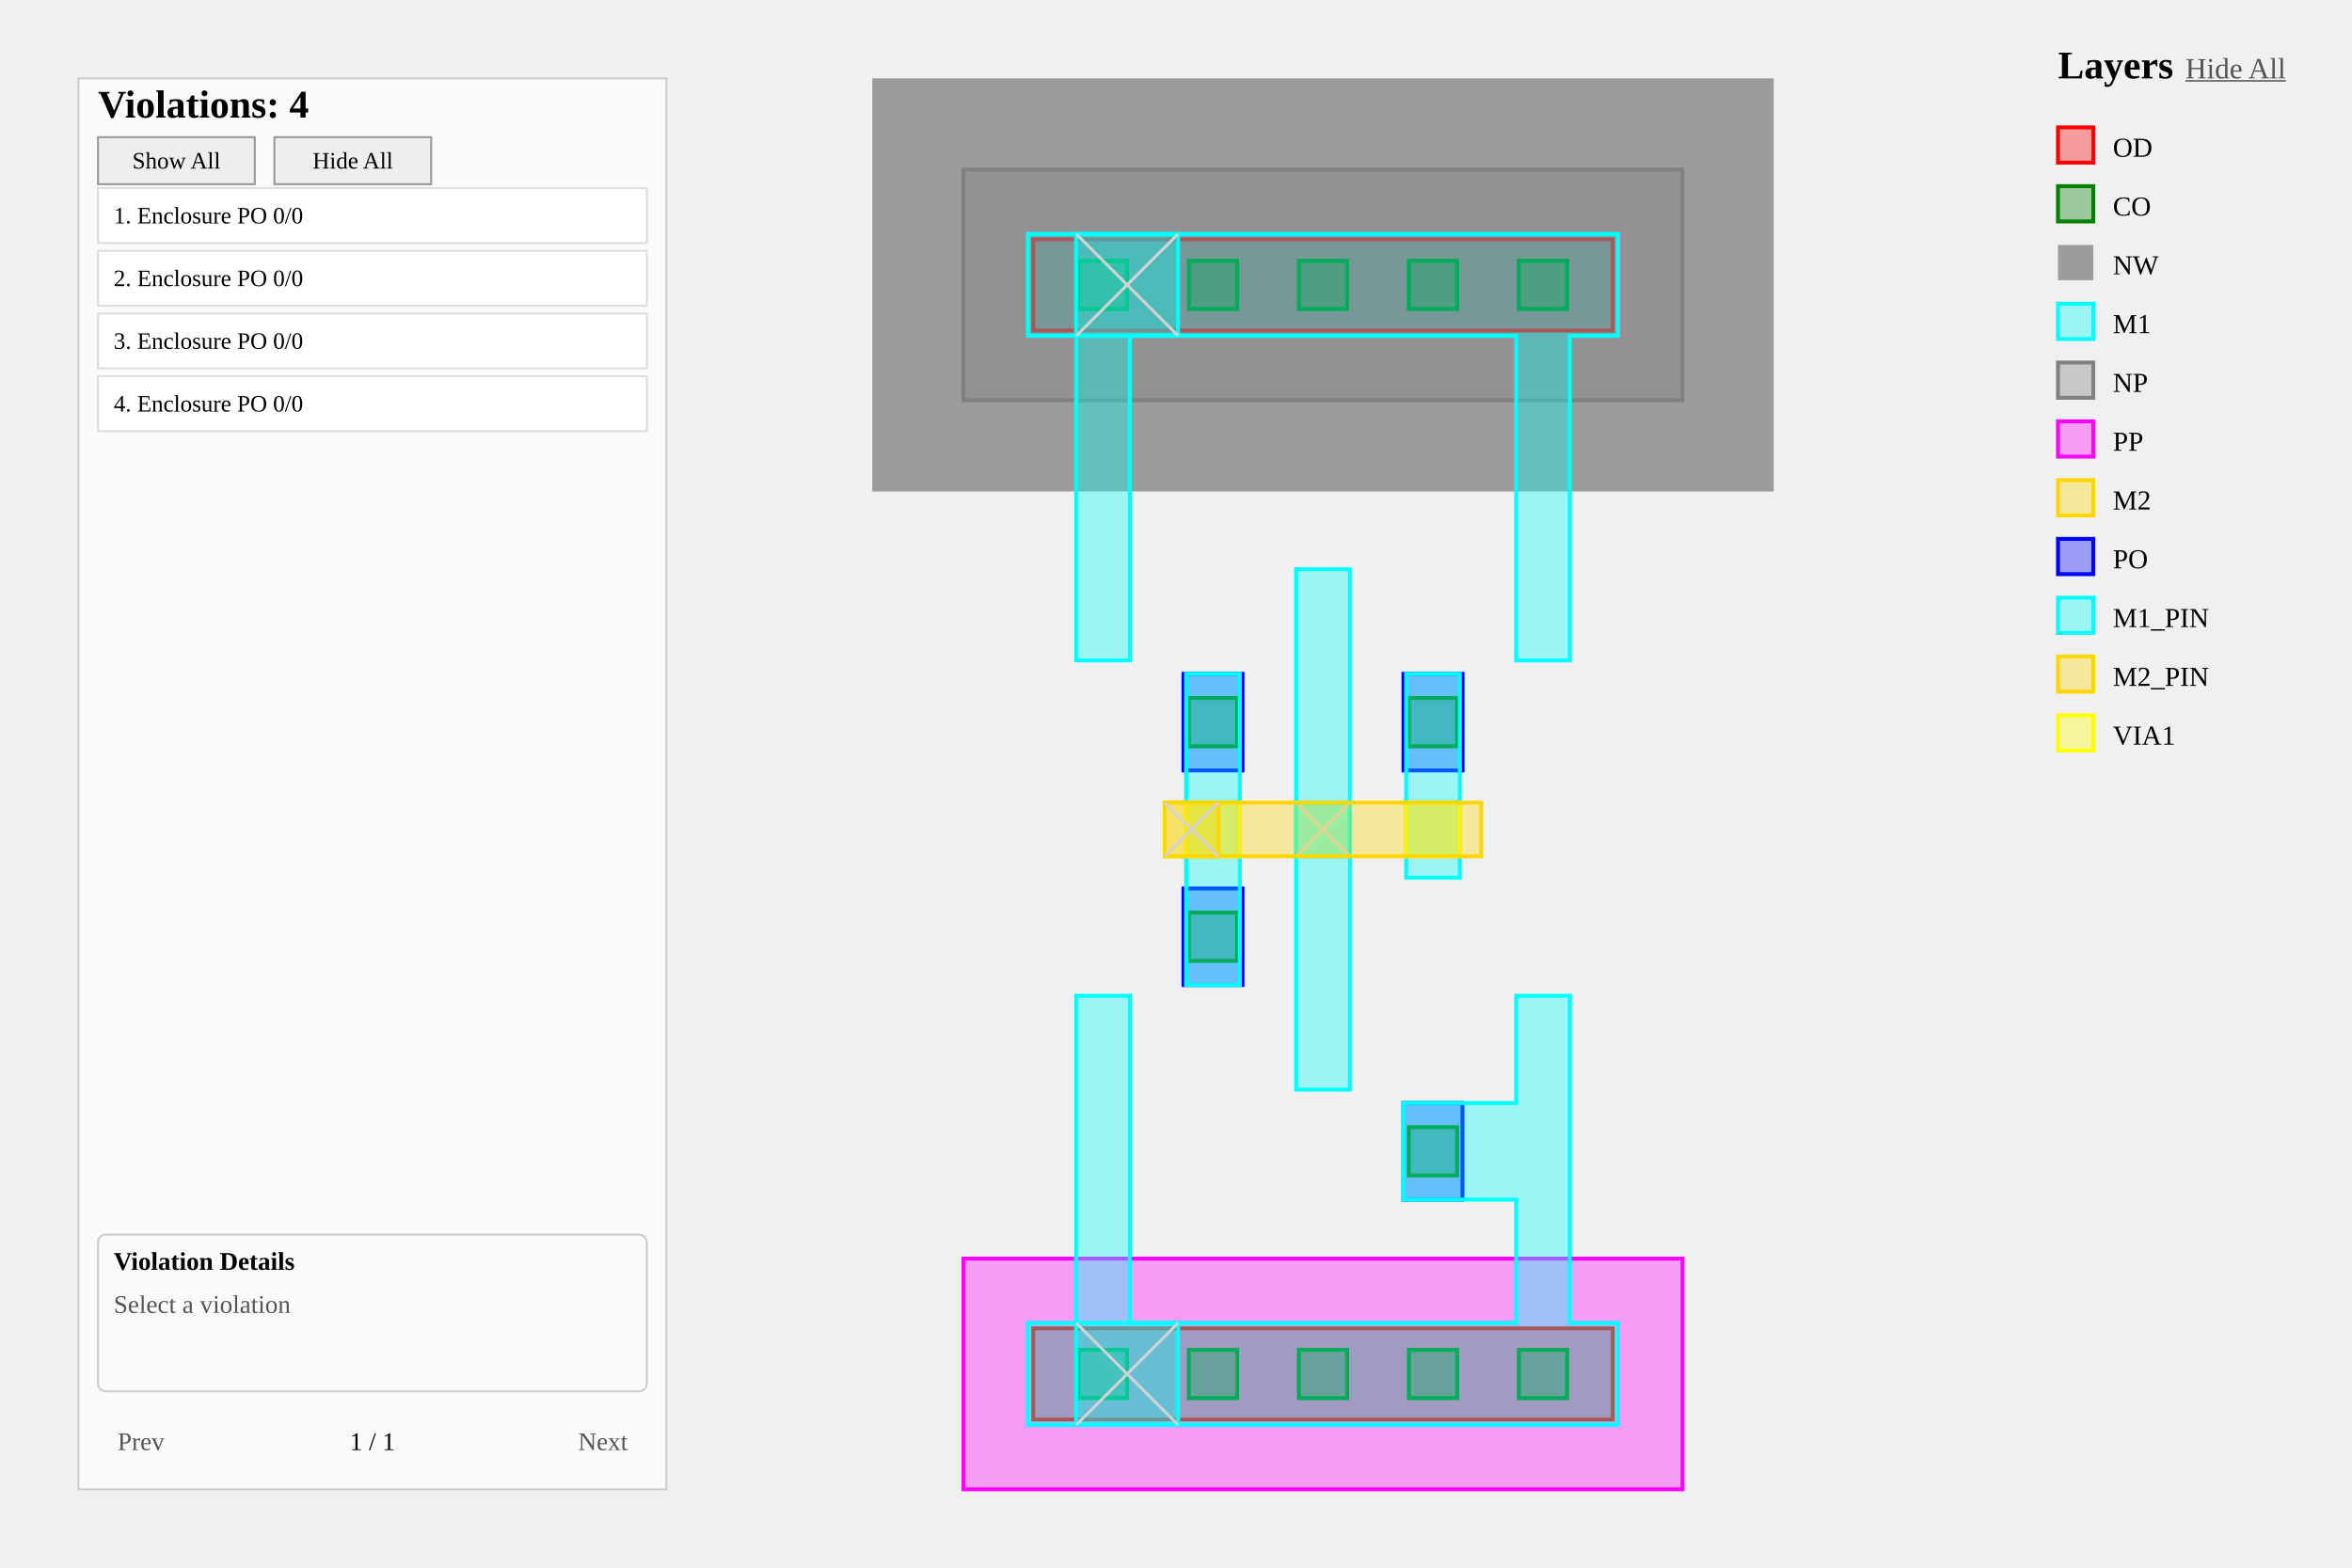
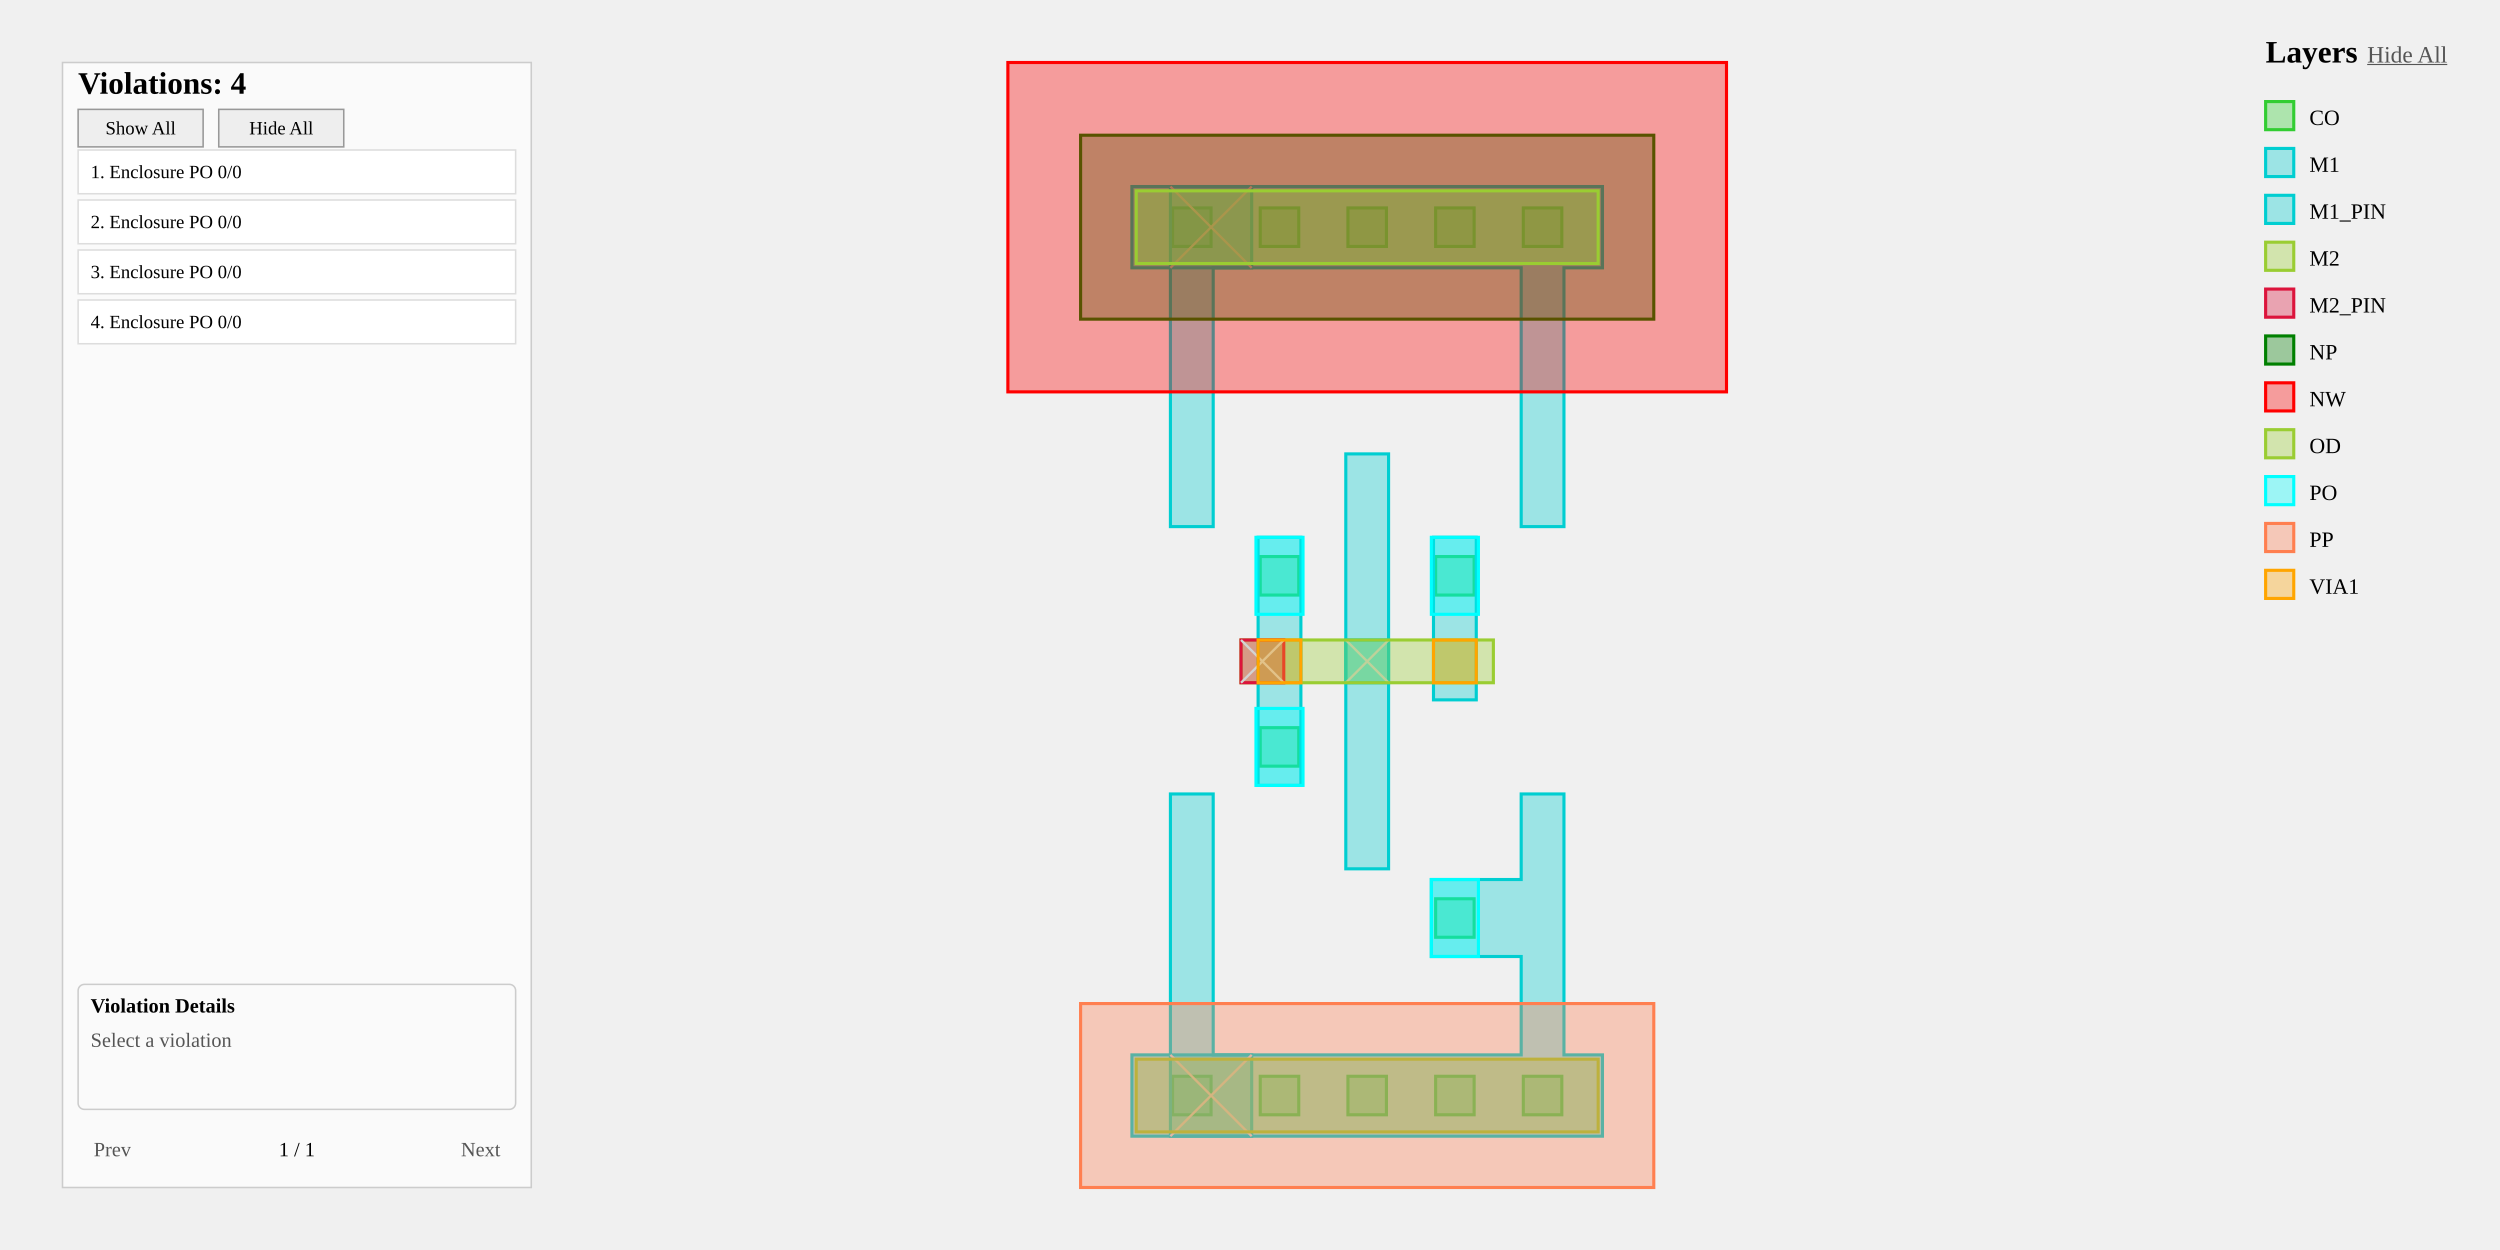
- <svg xmlns="http://www.w3.org/2000/svg" width="100%" height="90vh" viewBox="0 0 1200 800" preserveAspectRatio="xMidYMid meet">
+ <svg xmlns="http://www.w3.org/2000/svg" viewBox="0 0 1600 800" preserveAspectRatio="xMidYMid meet" style="width: 100%; height: auto; display: block;">
  <style>
    .violation-label {
      visibility: hidden;
      pointer-events: none;
    }
    .violation-overlay:hover .violation-label {
      visibility: visible;
    }
    .violation-overlay {
      cursor: pointer;
    }
    .legend-item.disabled .legend-label {
      fill: darkgray;
    }
    .legend-item.disabled rect {
      opacity: 0.35;
    }
    .violation-list-item.active rect {
      fill: #ffeaea;
      stroke: #cc0000;
    }
    .violation-list-item.active text {
      fill: #990000;
    }
  </style>
  <g id="layout">
-     <g class="shape layer-NW">
-       <polygon points="445.038,250.798 445.038,40 904.962,40 904.962,250.798 " fill="cream" fill-opacity="0.35" stroke="cream" stroke-width="2" />
-     </g>
-     <g class="shape layer-PO">
-       <polygon points="633.934,453.384 603.822,453.384 603.822,502.662 633.934,502.662 " fill="blue" fill-opacity="0.35" stroke="blue" stroke-width="2" />
-     </g>
-     <g class="shape layer-PO">
-       <polygon points="603.821,393.156 633.935,393.156 633.935,343.878 603.821,343.878 " fill="blue" fill-opacity="0.35" stroke="blue" stroke-width="2" />
-     </g>
-     <g class="shape layer-PO">
-       <polygon points="716.065,393.156 746.179,393.156 746.179,343.878 716.065,343.878 " fill="blue" fill-opacity="0.35" stroke="blue" stroke-width="2" />
-     </g>
-     <g class="shape layer-PO">
-       <polygon points="716.065,612.167 746.179,612.167 746.179,562.89 716.065,562.89 " fill="blue" fill-opacity="0.35" stroke="blue" stroke-width="2" />
-     </g>
-     <g class="shape layer-NP">
-       <polygon points="491.578,204.259 491.578,86.54 858.422,86.54 858.422,204.259 " fill="gray" fill-opacity="0.35" stroke="gray" stroke-width="2" />
-     </g>
-     <g class="shape layer-PP">
-       <polygon points="491.578,760 491.578,642.281 858.422,642.281 858.422,760 " fill="magenta" fill-opacity="0.35" stroke="magenta" stroke-width="2" />
-     </g>
-     <g class="shape layer-OD">
-       <polygon points="527.167,168.669 527.167,122.129 822.833,122.129 822.833,168.669 " fill="red" fill-opacity="0.35" stroke="red" stroke-width="2" />
-     </g>
-     <g class="shape layer-OD">
-       <polygon points="527.167,724.411 527.167,677.871 822.833,677.871 822.833,724.411 " fill="red" fill-opacity="0.35" stroke="red" stroke-width="2" />
-     </g>
-     <g class="shape layer-CO">
-       <polygon points="774.924,157.719 799.563,157.719 799.563,133.08 774.924,133.08 " fill="green" fill-opacity="0.35" stroke="green" stroke-width="2" />
-     </g>
-     <g class="shape layer-CO">
-       <polygon points="718.802,157.719 743.441,157.719 743.441,133.08 718.802,133.08 " fill="green" fill-opacity="0.35" stroke="green" stroke-width="2" />
-     </g>
-     <g class="shape layer-CO">
-       <polygon points="662.681,157.719 687.319,157.719 687.319,133.08 662.681,133.08 " fill="green" fill-opacity="0.35" stroke="green" stroke-width="2" />
-     </g>
-     <g class="shape layer-CO">
-       <polygon points="606.559,157.719 631.198,157.719 631.198,133.08 606.559,133.08 " fill="green" fill-opacity="0.35" stroke="green" stroke-width="2" />
-     </g>
-     <g class="shape layer-CO">
-       <polygon points="550.437,157.719 575.076,157.719 575.076,133.08 550.437,133.08 " fill="green" fill-opacity="0.35" stroke="green" stroke-width="2" />
-     </g>
-     <g class="shape layer-CO">
-       <polygon points="774.924,713.46 799.563,713.46 799.563,688.821 774.924,688.821 " fill="green" fill-opacity="0.35" stroke="green" stroke-width="2" />
-     </g>
-     <g class="shape layer-CO">
-       <polygon points="718.802,713.46 743.441,713.46 743.441,688.821 718.802,688.821 " fill="green" fill-opacity="0.35" stroke="green" stroke-width="2" />
-     </g>
-     <g class="shape layer-CO">
-       <polygon points="662.681,713.46 687.319,713.46 687.319,688.821 662.681,688.821 " fill="green" fill-opacity="0.35" stroke="green" stroke-width="2" />
-     </g>
-     <g class="shape layer-CO">
-       <polygon points="606.559,713.46 631.198,713.46 631.198,688.821 606.559,688.821 " fill="green" fill-opacity="0.35" stroke="green" stroke-width="2" />
-     </g>
-     <g class="shape layer-CO">
-       <polygon points="550.437,713.46 575.076,713.46 575.076,688.821 550.437,688.821 " fill="green" fill-opacity="0.35" stroke="green" stroke-width="2" />
-     </g>
-     <g class="shape layer-CO">
-       <polygon points="606.559,380.837 631.198,380.837 631.198,356.198 606.559,356.198 " fill="green" fill-opacity="0.35" stroke="green" stroke-width="2" />
-     </g>
-     <g class="shape layer-CO">
-       <polygon points="718.802,380.837 743.441,380.837 743.441,356.198 718.802,356.198 " fill="green" fill-opacity="0.35" stroke="green" stroke-width="2" />
-     </g>
-     <g class="shape layer-CO">
-       <polygon points="606.559,490.342 631.198,490.342 631.198,465.703 606.559,465.703 " fill="green" fill-opacity="0.35" stroke="green" stroke-width="2" />
-     </g>
-     <g class="shape layer-CO">
-       <polygon points="718.802,599.848 743.441,599.848 743.441,575.209 718.802,575.209 " fill="green" fill-opacity="0.35" stroke="green" stroke-width="2" />
-     </g>
-     <g class="shape layer-M1">
-       <polygon points="576.444,171.408 773.555,171.408 773.555,337.034 800.931,337.034 800.931,171.408 825.571,171.408 825.571,119.392 800.931,119.392 773.555,119.392 576.444,119.392 549.068,119.392 524.43,119.392 524.43,171.408 549.068,171.408 549.068,337.034 576.444,337.034 " fill="cyan" fill-opacity="0.35" stroke="cyan" stroke-width="2" />
-     </g>
-     <g class="shape layer-M1">
-       <polygon points="825.571,675.133 800.931,675.133 800.931,612.168 800.931,508.136 798.195,508.136 773.555,508.136 773.555,562.89 743.441,562.89 718.803,562.89 716.065,562.89 716.065,612.168 773.555,612.168 773.555,675.133 576.444,675.133 576.444,508.136 573.708,508.136 549.068,508.136 549.068,675.133 524.43,675.133 524.43,727.149 825.571,727.149 " fill="cyan" fill-opacity="0.35" stroke="cyan" stroke-width="2" />
-     </g>
-     <g class="shape layer-M1">
-       <polygon points="632.566,343.878 631.198,343.878 606.558,343.878 605.19,343.878 605.19,502.662 632.566,502.662 " fill="cyan" fill-opacity="0.35" stroke="cyan" stroke-width="2" />
-     </g>
-     <g class="shape layer-M1">
-       <polygon points="744.811,343.878 743.441,343.878 718.803,343.878 717.433,343.878 717.433,447.908 744.811,447.908 " fill="cyan" fill-opacity="0.35" stroke="cyan" stroke-width="2" />
-     </g>
-     <g class="shape layer-M1">
-       <polygon points="661.312,556.046 661.312,290.494 688.688,290.494 688.688,556.046 " fill="cyan" fill-opacity="0.35" stroke="cyan" stroke-width="2" />
-     </g>
-     <g class="shape layer-M1_PIN">
-       <polygon points="661.312,436.958 688.688,436.958 688.688,409.582 661.312,409.582 " fill="cyan" fill-opacity="0.35" stroke="cyan" stroke-width="2" />
-       <line x1="661.312" y1="409.582" x2="688.688" y2="436.958" stroke="lightgray" stroke-width="1.5" />
-       <line x1="661.312" y1="436.958" x2="688.688" y2="409.582" stroke="lightgray" stroke-width="1.5" />
-     </g>
-     <g class="shape layer-M1_PIN">
-       <polygon points="549.068,171.407 601.084,171.407 601.084,119.392 549.068,119.392 " fill="cyan" fill-opacity="0.35" stroke="cyan" stroke-width="2" />
-       <line x1="549.068" y1="119.392" x2="601.084" y2="171.407" stroke="lightgray" stroke-width="1.5" />
-       <line x1="549.068" y1="171.407" x2="601.084" y2="119.392" stroke="lightgray" stroke-width="1.5" />
-     </g>
-     <g class="shape layer-M1_PIN">
-       <polygon points="549.068,727.148 601.084,727.148 601.084,675.133 549.068,675.133 " fill="cyan" fill-opacity="0.35" stroke="cyan" stroke-width="2" />
-       <line x1="549.068" y1="675.133" x2="601.084" y2="727.148" stroke="lightgray" stroke-width="1.5" />
-       <line x1="549.068" y1="727.148" x2="601.084" y2="675.133" stroke="lightgray" stroke-width="1.5" />
-     </g>
-     <g class="shape layer-VIA1">
-       <polygon points="717.433,436.958 744.81,436.958 744.81,409.582 717.433,409.582 " fill="yellow" fill-opacity="0.35" stroke="yellow" stroke-width="2" />
-     </g>
-     <g class="shape layer-VIA1">
-       <polygon points="605.19,436.958 632.567,436.958 632.567,409.582 605.19,409.582 " fill="yellow" fill-opacity="0.35" stroke="yellow" stroke-width="2" />
-     </g>
-     <g class="shape layer-M2">
-       <polygon points="643.517,436.959 755.759,436.959 755.759,409.581 706.484,409.581 643.517,409.581 594.24,409.581 594.24,436.959 " fill="gold" fill-opacity="0.35" stroke="gold" stroke-width="2" />
-     </g>
-     <g class="shape layer-M2_PIN">
-       <polygon points="594.24,436.958 621.616,436.958 621.616,409.582 594.24,409.582 " fill="gold" fill-opacity="0.35" stroke="gold" stroke-width="2" />
-       <line x1="594.24" y1="409.582" x2="621.616" y2="436.958" stroke="lightgray" stroke-width="1.5" />
-       <line x1="594.24" y1="436.958" x2="621.616" y2="409.582" stroke="lightgray" stroke-width="1.5" />
+     <g class="shape" data-layer="CO">
+       <polygon points="974.924,157.719 999.563,157.719 999.563,133.08 974.924,133.08 " fill="limegreen" fill-opacity="0.35" stroke="limegreen" stroke-width="2" />
+     </g>
+     <g class="shape" data-layer="CO">
+       <polygon points="918.802,157.719 943.441,157.719 943.441,133.08 918.802,133.08 " fill="limegreen" fill-opacity="0.35" stroke="limegreen" stroke-width="2" />
+     </g>
+     <g class="shape" data-layer="CO">
+       <polygon points="862.681,157.719 887.319,157.719 887.319,133.08 862.681,133.08 " fill="limegreen" fill-opacity="0.35" stroke="limegreen" stroke-width="2" />
+     </g>
+     <g class="shape" data-layer="CO">
+       <polygon points="806.559,157.719 831.198,157.719 831.198,133.08 806.559,133.08 " fill="limegreen" fill-opacity="0.35" stroke="limegreen" stroke-width="2" />
+     </g>
+     <g class="shape" data-layer="CO">
+       <polygon points="750.437,157.719 775.076,157.719 775.076,133.08 750.437,133.08 " fill="limegreen" fill-opacity="0.35" stroke="limegreen" stroke-width="2" />
+     </g>
+     <g class="shape" data-layer="CO">
+       <polygon points="974.924,713.46 999.563,713.46 999.563,688.821 974.924,688.821 " fill="limegreen" fill-opacity="0.35" stroke="limegreen" stroke-width="2" />
+     </g>
+     <g class="shape" data-layer="CO">
+       <polygon points="918.802,713.46 943.441,713.46 943.441,688.821 918.802,688.821 " fill="limegreen" fill-opacity="0.35" stroke="limegreen" stroke-width="2" />
+     </g>
+     <g class="shape" data-layer="CO">
+       <polygon points="862.681,713.46 887.319,713.46 887.319,688.821 862.681,688.821 " fill="limegreen" fill-opacity="0.35" stroke="limegreen" stroke-width="2" />
+     </g>
+     <g class="shape" data-layer="CO">
+       <polygon points="806.559,713.46 831.198,713.46 831.198,688.821 806.559,688.821 " fill="limegreen" fill-opacity="0.35" stroke="limegreen" stroke-width="2" />
+     </g>
+     <g class="shape" data-layer="CO">
+       <polygon points="750.437,713.46 775.076,713.46 775.076,688.821 750.437,688.821 " fill="limegreen" fill-opacity="0.35" stroke="limegreen" stroke-width="2" />
+     </g>
+     <g class="shape" data-layer="CO">
+       <polygon points="806.559,380.837 831.198,380.837 831.198,356.198 806.559,356.198 " fill="limegreen" fill-opacity="0.35" stroke="limegreen" stroke-width="2" />
+     </g>
+     <g class="shape" data-layer="CO">
+       <polygon points="918.802,380.837 943.441,380.837 943.441,356.198 918.802,356.198 " fill="limegreen" fill-opacity="0.35" stroke="limegreen" stroke-width="2" />
+     </g>
+     <g class="shape" data-layer="CO">
+       <polygon points="806.559,490.342 831.198,490.342 831.198,465.703 806.559,465.703 " fill="limegreen" fill-opacity="0.35" stroke="limegreen" stroke-width="2" />
+     </g>
+     <g class="shape" data-layer="CO">
+       <polygon points="918.802,599.848 943.441,599.848 943.441,575.209 918.802,575.209 " fill="limegreen" fill-opacity="0.35" stroke="limegreen" stroke-width="2" />
+     </g>
+     <g class="shape" data-layer="M1">
+       <polygon points="776.445,171.407 973.555,171.407 973.555,337.034 1000.93,337.034 1000.93,171.407 1025.57,171.407 1025.57,119.392 1000.93,119.392 973.555,119.392 776.445,119.392 749.068,119.392 724.43,119.392 724.43,171.407 749.068,171.407 749.068,337.034 776.445,337.034 " fill="darkturquoise" fill-opacity="0.35" stroke="darkturquoise" stroke-width="2" />
+     </g>
+     <g class="shape" data-layer="M1">
+       <polygon points="1025.57,675.133 1000.93,675.133 1000.93,612.167 1000.93,508.137 998.194,508.137 973.555,508.137 973.555,562.89 943.441,562.89 918.802,562.89 916.065,562.89 916.065,612.167 973.555,612.167 973.555,675.133 776.445,675.133 776.445,508.137 773.707,508.137 749.068,508.137 749.068,675.133 724.43,675.133 724.43,727.148 1025.57,727.148 " fill="darkturquoise" fill-opacity="0.35" stroke="darkturquoise" stroke-width="2" />
+     </g>
+     <g class="shape" data-layer="M1">
+       <polygon points="832.567,343.878 831.198,343.878 806.559,343.878 805.19,343.878 805.19,502.662 832.567,502.662 " fill="darkturquoise" fill-opacity="0.35" stroke="darkturquoise" stroke-width="2" />
+     </g>
+     <g class="shape" data-layer="M1">
+       <polygon points="944.81,343.878 943.441,343.878 918.802,343.878 917.433,343.878 917.433,447.909 944.81,447.909 " fill="darkturquoise" fill-opacity="0.35" stroke="darkturquoise" stroke-width="2" />
+     </g>
+     <g class="shape" data-layer="M1">
+       <polygon points="861.312,556.046 861.312,290.494 888.688,290.494 888.688,556.046 " fill="darkturquoise" fill-opacity="0.35" stroke="darkturquoise" stroke-width="2" />
+     </g>
+     <g class="shape" data-layer="M1_PIN">
+       <polygon points="861.312,436.958 888.688,436.958 888.688,409.582 861.312,409.582 " fill="darkturquoise" fill-opacity="0.35" stroke="darkturquoise" stroke-width="2" />
+       <line x1="861.312" y1="409.582" x2="888.688" y2="436.958" stroke="lightgray" stroke-width="1.5" />
+       <line x1="861.312" y1="436.958" x2="888.688" y2="409.582" stroke="lightgray" stroke-width="1.5" />
+     </g>
+     <g class="shape" data-layer="M1_PIN">
+       <polygon points="749.068,171.407 801.084,171.407 801.084,119.392 749.068,119.392 " fill="darkturquoise" fill-opacity="0.35" stroke="darkturquoise" stroke-width="2" />
+       <line x1="749.068" y1="119.392" x2="801.084" y2="171.407" stroke="lightgray" stroke-width="1.5" />
+       <line x1="749.068" y1="171.407" x2="801.084" y2="119.392" stroke="lightgray" stroke-width="1.5" />
+     </g>
+     <g class="shape" data-layer="M1_PIN">
+       <polygon points="749.068,727.148 801.084,727.148 801.084,675.133 749.068,675.133 " fill="darkturquoise" fill-opacity="0.35" stroke="darkturquoise" stroke-width="2" />
+       <line x1="749.068" y1="675.133" x2="801.084" y2="727.148" stroke="lightgray" stroke-width="1.5" />
+       <line x1="749.068" y1="727.148" x2="801.084" y2="675.133" stroke="lightgray" stroke-width="1.5" />
+     </g>
+     <g class="shape" data-layer="M2">
+       <polygon points="843.517,436.958 955.76,436.958 955.76,409.582 906.483,409.582 843.517,409.582 794.24,409.582 794.24,436.958 " fill="yellowgreen" fill-opacity="0.35" stroke="yellowgreen" stroke-width="2" />
+     </g>
+     <g class="shape" data-layer="M2_PIN">
+       <polygon points="794.24,436.958 821.616,436.958 821.616,409.582 794.24,409.582 " fill="crimson" fill-opacity="0.35" stroke="crimson" stroke-width="2" />
+       <line x1="794.24" y1="409.582" x2="821.616" y2="436.958" stroke="lightgray" stroke-width="1.5" />
+       <line x1="794.24" y1="436.958" x2="821.616" y2="409.582" stroke="lightgray" stroke-width="1.5" />
+     </g>
+     <g class="shape" data-layer="NP">
+       <polygon points="691.578,204.259 691.578,86.54 1058.42,86.54 1058.42,204.259 " fill="green" fill-opacity="0.35" stroke="green" stroke-width="2" />
+     </g>
+     <g class="shape" data-layer="NW">
+       <polygon points="645.038,250.798 645.038,40 1104.96,40 1104.96,250.798 " fill="red" fill-opacity="0.35" stroke="red" stroke-width="2" />
+     </g>
+     <g class="shape" data-layer="OD">
+       <polygon points="727.167,168.669 727.167,122.129 1022.83,122.129 1022.83,168.669 " fill="yellowgreen" fill-opacity="0.35" stroke="yellowgreen" stroke-width="2" />
+     </g>
+     <g class="shape" data-layer="OD">
+       <polygon points="727.167,724.411 727.167,677.871 1022.83,677.871 1022.83,724.411 " fill="yellowgreen" fill-opacity="0.35" stroke="yellowgreen" stroke-width="2" />
+     </g>
+     <g class="shape" data-layer="PO">
+       <polygon points="833.935,453.384 803.821,453.384 803.821,502.662 833.935,502.662 " fill="cyan" fill-opacity="0.35" stroke="cyan" stroke-width="2" />
+     </g>
+     <g class="shape" data-layer="PO">
+       <polygon points="803.821,393.156 833.935,393.156 833.935,343.878 803.821,343.878 " fill="cyan" fill-opacity="0.35" stroke="cyan" stroke-width="2" />
+     </g>
+     <g class="shape" data-layer="PO">
+       <polygon points="916.065,393.156 946.179,393.156 946.179,343.878 916.065,343.878 " fill="cyan" fill-opacity="0.35" stroke="cyan" stroke-width="2" />
+     </g>
+     <g class="shape" data-layer="PO">
+       <polygon points="916.065,612.167 946.179,612.167 946.179,562.89 916.065,562.89 " fill="cyan" fill-opacity="0.35" stroke="cyan" stroke-width="2" />
+     </g>
+     <g class="shape" data-layer="PP">
+       <polygon points="691.578,760 691.578,642.281 1058.42,642.281 1058.42,760 " fill="coral" fill-opacity="0.35" stroke="coral" stroke-width="2" />
+     </g>
+     <g class="shape" data-layer="VIA1">
+       <polygon points="917.433,436.958 944.81,436.958 944.81,409.582 917.433,409.582 " fill="orange" fill-opacity="0.35" stroke="orange" stroke-width="2" />
+     </g>
+     <g class="shape" data-layer="VIA1">
+       <polygon points="805.19,436.958 832.567,436.958 832.567,409.582 805.19,409.582 " fill="orange" fill-opacity="0.35" stroke="orange" stroke-width="2" />
    </g>
  </g>
  <g id="violations">
-     <g id="violation-0" class="violation-overlay" data-layers="layer-PO" style="display: none;">
-     </g>
-     <g id="violation-1" class="violation-overlay" data-layers="layer-PO" style="display: none;">
-     </g>
-     <g id="violation-2" class="violation-overlay" data-layers="layer-PO" style="display: none;">
-     </g>
-     <g id="violation-3" class="violation-overlay" data-layers="layer-PO" style="display: none;">
+     <g id="violation-0" class="violation-overlay" data-layers="PO" style="display: none;">
+     </g>
+     <g id="violation-1" class="violation-overlay" data-layers="PO" style="display: none;">
+     </g>
+     <g id="violation-2" class="violation-overlay" data-layers="PO" style="display: none;">
+     </g>
+     <g id="violation-3" class="violation-overlay" data-layers="PO" style="display: none;">
    </g>
  </g>
  <g id="violation-list">
    <rect x="40" y="40" width="300" height="720" fill="#fafafa" stroke="#cccccc" stroke-width="1" />
    <text x="50" y="60" font-size="20" font-weight="bold" fill="black">Violations: 4</text>
    <g class="panel-button" style="cursor: pointer;">
      <rect x="50" y="70" width="80" height="24" fill="#eeeeee" stroke="#999999" stroke-width="1" />
      <text x="90" y="86" font-size="12" text-anchor="middle" fill="black">Show All</text>
    </g>
    <g class="panel-button" style="cursor: pointer;">
      <rect x="140" y="70" width="80" height="24" fill="#eeeeee" stroke="#999999" stroke-width="1" />
      <text x="180" y="86" font-size="12" text-anchor="middle" fill="black">Hide All</text>
    </g>
-     <g id="violation-item-0" class="violation-list-item" data-violation-id="violation-0" data-message="PO is not enclosed by any allowed outer layer" data-page="0" data-layers="layer-PO" style="cursor: pointer;">
+     <g id="violation-item-0" class="violation-list-item" data-violation-id="violation-0" data-message="PO is not enclosed by any allowed outer layer" data-page="0" data-layers="PO" style="cursor: pointer;">
      <rect x="50" y="96" width="280" height="28" fill="white" stroke="#dddddd" stroke-width="1" />
      <text x="58" y="114" font-size="12" fill="black">1. Enclosure PO 0/0</text>
    </g>
-     <g id="violation-item-1" class="violation-list-item" data-violation-id="violation-1" data-message="PO is not enclosed by any allowed outer layer" data-page="0" data-layers="layer-PO" style="cursor: pointer;">
+     <g id="violation-item-1" class="violation-list-item" data-violation-id="violation-1" data-message="PO is not enclosed by any allowed outer layer" data-page="0" data-layers="PO" style="cursor: pointer;">
      <rect x="50" y="128" width="280" height="28" fill="white" stroke="#dddddd" stroke-width="1" />
      <text x="58" y="146" font-size="12" fill="black">2. Enclosure PO 0/0</text>
    </g>
-     <g id="violation-item-2" class="violation-list-item" data-violation-id="violation-2" data-message="PO is not enclosed by any allowed outer layer" data-page="0" data-layers="layer-PO" style="cursor: pointer;">
+     <g id="violation-item-2" class="violation-list-item" data-violation-id="violation-2" data-message="PO is not enclosed by any allowed outer layer" data-page="0" data-layers="PO" style="cursor: pointer;">
      <rect x="50" y="160" width="280" height="28" fill="white" stroke="#dddddd" stroke-width="1" />
      <text x="58" y="178" font-size="12" fill="black">3. Enclosure PO 0/0</text>
    </g>
-     <g id="violation-item-3" class="violation-list-item" data-violation-id="violation-3" data-message="PO is not enclosed by any allowed outer layer" data-page="0" data-layers="layer-PO" style="cursor: pointer;">
+     <g id="violation-item-3" class="violation-list-item" data-violation-id="violation-3" data-message="PO is not enclosed by any allowed outer layer" data-page="0" data-layers="PO" style="cursor: pointer;">
      <rect x="50" y="192" width="280" height="28" fill="white" stroke="#dddddd" stroke-width="1" />
      <text x="58" y="210" font-size="12" fill="black">4. Enclosure PO 0/0</text>
    </g>
    <text x="60" y="740" font-size="13" fill="#555555" style="cursor: pointer;">Prev</text>
    <text id="violation-page-indicator" x="190" y="740" font-size="13" text-anchor="middle" fill="black">1 / 1</text>
    <text x="295" y="740" font-size="13" fill="#555555" style="cursor: pointer;">Next</text>
    <rect x="50" y="630" width="280" height="80" fill="#fafafa" stroke="#cccccc" stroke-width="1" rx="4" />
    <text x="58" y="648" font-size="13" font-weight="bold" fill="black">Violation Details</text>
    <text id="violation-details-text" x="58" y="670" font-size="13" fill="#555555">Select a violation</text>
  </g>
  <g id="layer-legend">
-     <text x="1050" y="40" font-size="20" font-weight="bold" fill="black">Layers</text>
-     <text id="toggle-all-layers" x="1115" y="40" font-size="15" fill="#555555" text-decoration="underline" style="cursor: pointer;">Hide All</text>
-     <g class="legend-item" data-layer="layer-OD" style="cursor: pointer;">
-       <rect x="1050" y="65" width="18" height="18" fill="red" fill-opacity="0.35" stroke="red" stroke-width="2" />
-       <text class="legend-label" x="1078" y="80" font-size="14" fill="black">OD</text>
-     </g>
-     <g class="legend-item" data-layer="layer-CO" style="cursor: pointer;">
-       <rect x="1050" y="95" width="18" height="18" fill="green" fill-opacity="0.35" stroke="green" stroke-width="2" />
-       <text class="legend-label" x="1078" y="110" font-size="14" fill="black">CO</text>
-     </g>
-     <g class="legend-item" data-layer="layer-NW" style="cursor: pointer;">
-       <rect x="1050" y="125" width="18" height="18" fill="cream" fill-opacity="0.35" stroke="cream" stroke-width="2" />
-       <text class="legend-label" x="1078" y="140" font-size="14" fill="black">NW</text>
-     </g>
-     <g class="legend-item" data-layer="layer-M1" style="cursor: pointer;">
-       <rect x="1050" y="155" width="18" height="18" fill="cyan" fill-opacity="0.35" stroke="cyan" stroke-width="2" />
-       <text class="legend-label" x="1078" y="170" font-size="14" fill="black">M1</text>
-     </g>
-     <g class="legend-item" data-layer="layer-NP" style="cursor: pointer;">
-       <rect x="1050" y="185" width="18" height="18" fill="gray" fill-opacity="0.35" stroke="gray" stroke-width="2" />
-       <text class="legend-label" x="1078" y="200" font-size="14" fill="black">NP</text>
-     </g>
-     <g class="legend-item" data-layer="layer-PP" style="cursor: pointer;">
-       <rect x="1050" y="215" width="18" height="18" fill="magenta" fill-opacity="0.35" stroke="magenta" stroke-width="2" />
-       <text class="legend-label" x="1078" y="230" font-size="14" fill="black">PP</text>
-     </g>
-     <g class="legend-item" data-layer="layer-M2" style="cursor: pointer;">
-       <rect x="1050" y="245" width="18" height="18" fill="gold" fill-opacity="0.35" stroke="gold" stroke-width="2" />
-       <text class="legend-label" x="1078" y="260" font-size="14" fill="black">M2</text>
-     </g>
-     <g class="legend-item" data-layer="layer-PO" style="cursor: pointer;">
-       <rect x="1050" y="275" width="18" height="18" fill="blue" fill-opacity="0.35" stroke="blue" stroke-width="2" />
-       <text class="legend-label" x="1078" y="290" font-size="14" fill="black">PO</text>
-     </g>
-     <g class="legend-item" data-layer="layer-M1_PIN" style="cursor: pointer;">
-       <rect x="1050" y="305" width="18" height="18" fill="cyan" fill-opacity="0.35" stroke="cyan" stroke-width="2" />
-       <text class="legend-label" x="1078" y="320" font-size="14" fill="black">M1_PIN</text>
-     </g>
-     <g class="legend-item" data-layer="layer-M2_PIN" style="cursor: pointer;">
-       <rect x="1050" y="335" width="18" height="18" fill="gold" fill-opacity="0.35" stroke="gold" stroke-width="2" />
-       <text class="legend-label" x="1078" y="350" font-size="14" fill="black">M2_PIN</text>
-     </g>
-     <g class="legend-item" data-layer="layer-VIA1" style="cursor: pointer;">
-       <rect x="1050" y="365" width="18" height="18" fill="yellow" fill-opacity="0.35" stroke="yellow" stroke-width="2" />
-       <text class="legend-label" x="1078" y="380" font-size="14" fill="black">VIA1</text>
+     <text x="1450" y="40" font-size="20" font-weight="bold" fill="black">Layers</text>
+     <text id="toggle-all-layers" x="1515" y="40" font-size="15" fill="#555555" text-decoration="underline" style="cursor: pointer;">Hide All</text>
+     <g class="legend-item" data-layer="CO" style="cursor: pointer;">
+       <rect x="1450" y="65" width="18" height="18" fill="limegreen" fill-opacity="0.35" stroke="limegreen" stroke-width="2" />
+       <text class="legend-label" x="1478" y="80" font-size="14" fill="black">CO</text>
+     </g>
+     <g class="legend-item" data-layer="M1" style="cursor: pointer;">
+       <rect x="1450" y="95" width="18" height="18" fill="darkturquoise" fill-opacity="0.35" stroke="darkturquoise" stroke-width="2" />
+       <text class="legend-label" x="1478" y="110" font-size="14" fill="black">M1</text>
+     </g>
+     <g class="legend-item" data-layer="M1_PIN" style="cursor: pointer;">
+       <rect x="1450" y="125" width="18" height="18" fill="darkturquoise" fill-opacity="0.35" stroke="darkturquoise" stroke-width="2" />
+       <text class="legend-label" x="1478" y="140" font-size="14" fill="black">M1_PIN</text>
+     </g>
+     <g class="legend-item" data-layer="M2" style="cursor: pointer;">
+       <rect x="1450" y="155" width="18" height="18" fill="yellowgreen" fill-opacity="0.35" stroke="yellowgreen" stroke-width="2" />
+       <text class="legend-label" x="1478" y="170" font-size="14" fill="black">M2</text>
+     </g>
+     <g class="legend-item" data-layer="M2_PIN" style="cursor: pointer;">
+       <rect x="1450" y="185" width="18" height="18" fill="crimson" fill-opacity="0.35" stroke="crimson" stroke-width="2" />
+       <text class="legend-label" x="1478" y="200" font-size="14" fill="black">M2_PIN</text>
+     </g>
+     <g class="legend-item" data-layer="NP" style="cursor: pointer;">
+       <rect x="1450" y="215" width="18" height="18" fill="green" fill-opacity="0.35" stroke="green" stroke-width="2" />
+       <text class="legend-label" x="1478" y="230" font-size="14" fill="black">NP</text>
+     </g>
+     <g class="legend-item" data-layer="NW" style="cursor: pointer;">
+       <rect x="1450" y="245" width="18" height="18" fill="red" fill-opacity="0.35" stroke="red" stroke-width="2" />
+       <text class="legend-label" x="1478" y="260" font-size="14" fill="black">NW</text>
+     </g>
+     <g class="legend-item" data-layer="OD" style="cursor: pointer;">
+       <rect x="1450" y="275" width="18" height="18" fill="yellowgreen" fill-opacity="0.35" stroke="yellowgreen" stroke-width="2" />
+       <text class="legend-label" x="1478" y="290" font-size="14" fill="black">OD</text>
+     </g>
+     <g class="legend-item" data-layer="PO" style="cursor: pointer;">
+       <rect x="1450" y="305" width="18" height="18" fill="cyan" fill-opacity="0.35" stroke="cyan" stroke-width="2" />
+       <text class="legend-label" x="1478" y="320" font-size="14" fill="black">PO</text>
+     </g>
+     <g class="legend-item" data-layer="PP" style="cursor: pointer;">
+       <rect x="1450" y="335" width="18" height="18" fill="coral" fill-opacity="0.35" stroke="coral" stroke-width="2" />
+       <text class="legend-label" x="1478" y="350" font-size="14" fill="black">PP</text>
+     </g>
+     <g class="legend-item" data-layer="VIA1" style="cursor: pointer;">
+       <rect x="1450" y="365" width="18" height="18" fill="orange" fill-opacity="0.35" stroke="orange" stroke-width="2" />
+       <text class="legend-label" x="1478" y="380" font-size="14" fill="black">VIA1</text>
    </g>
  </g>
</svg>
